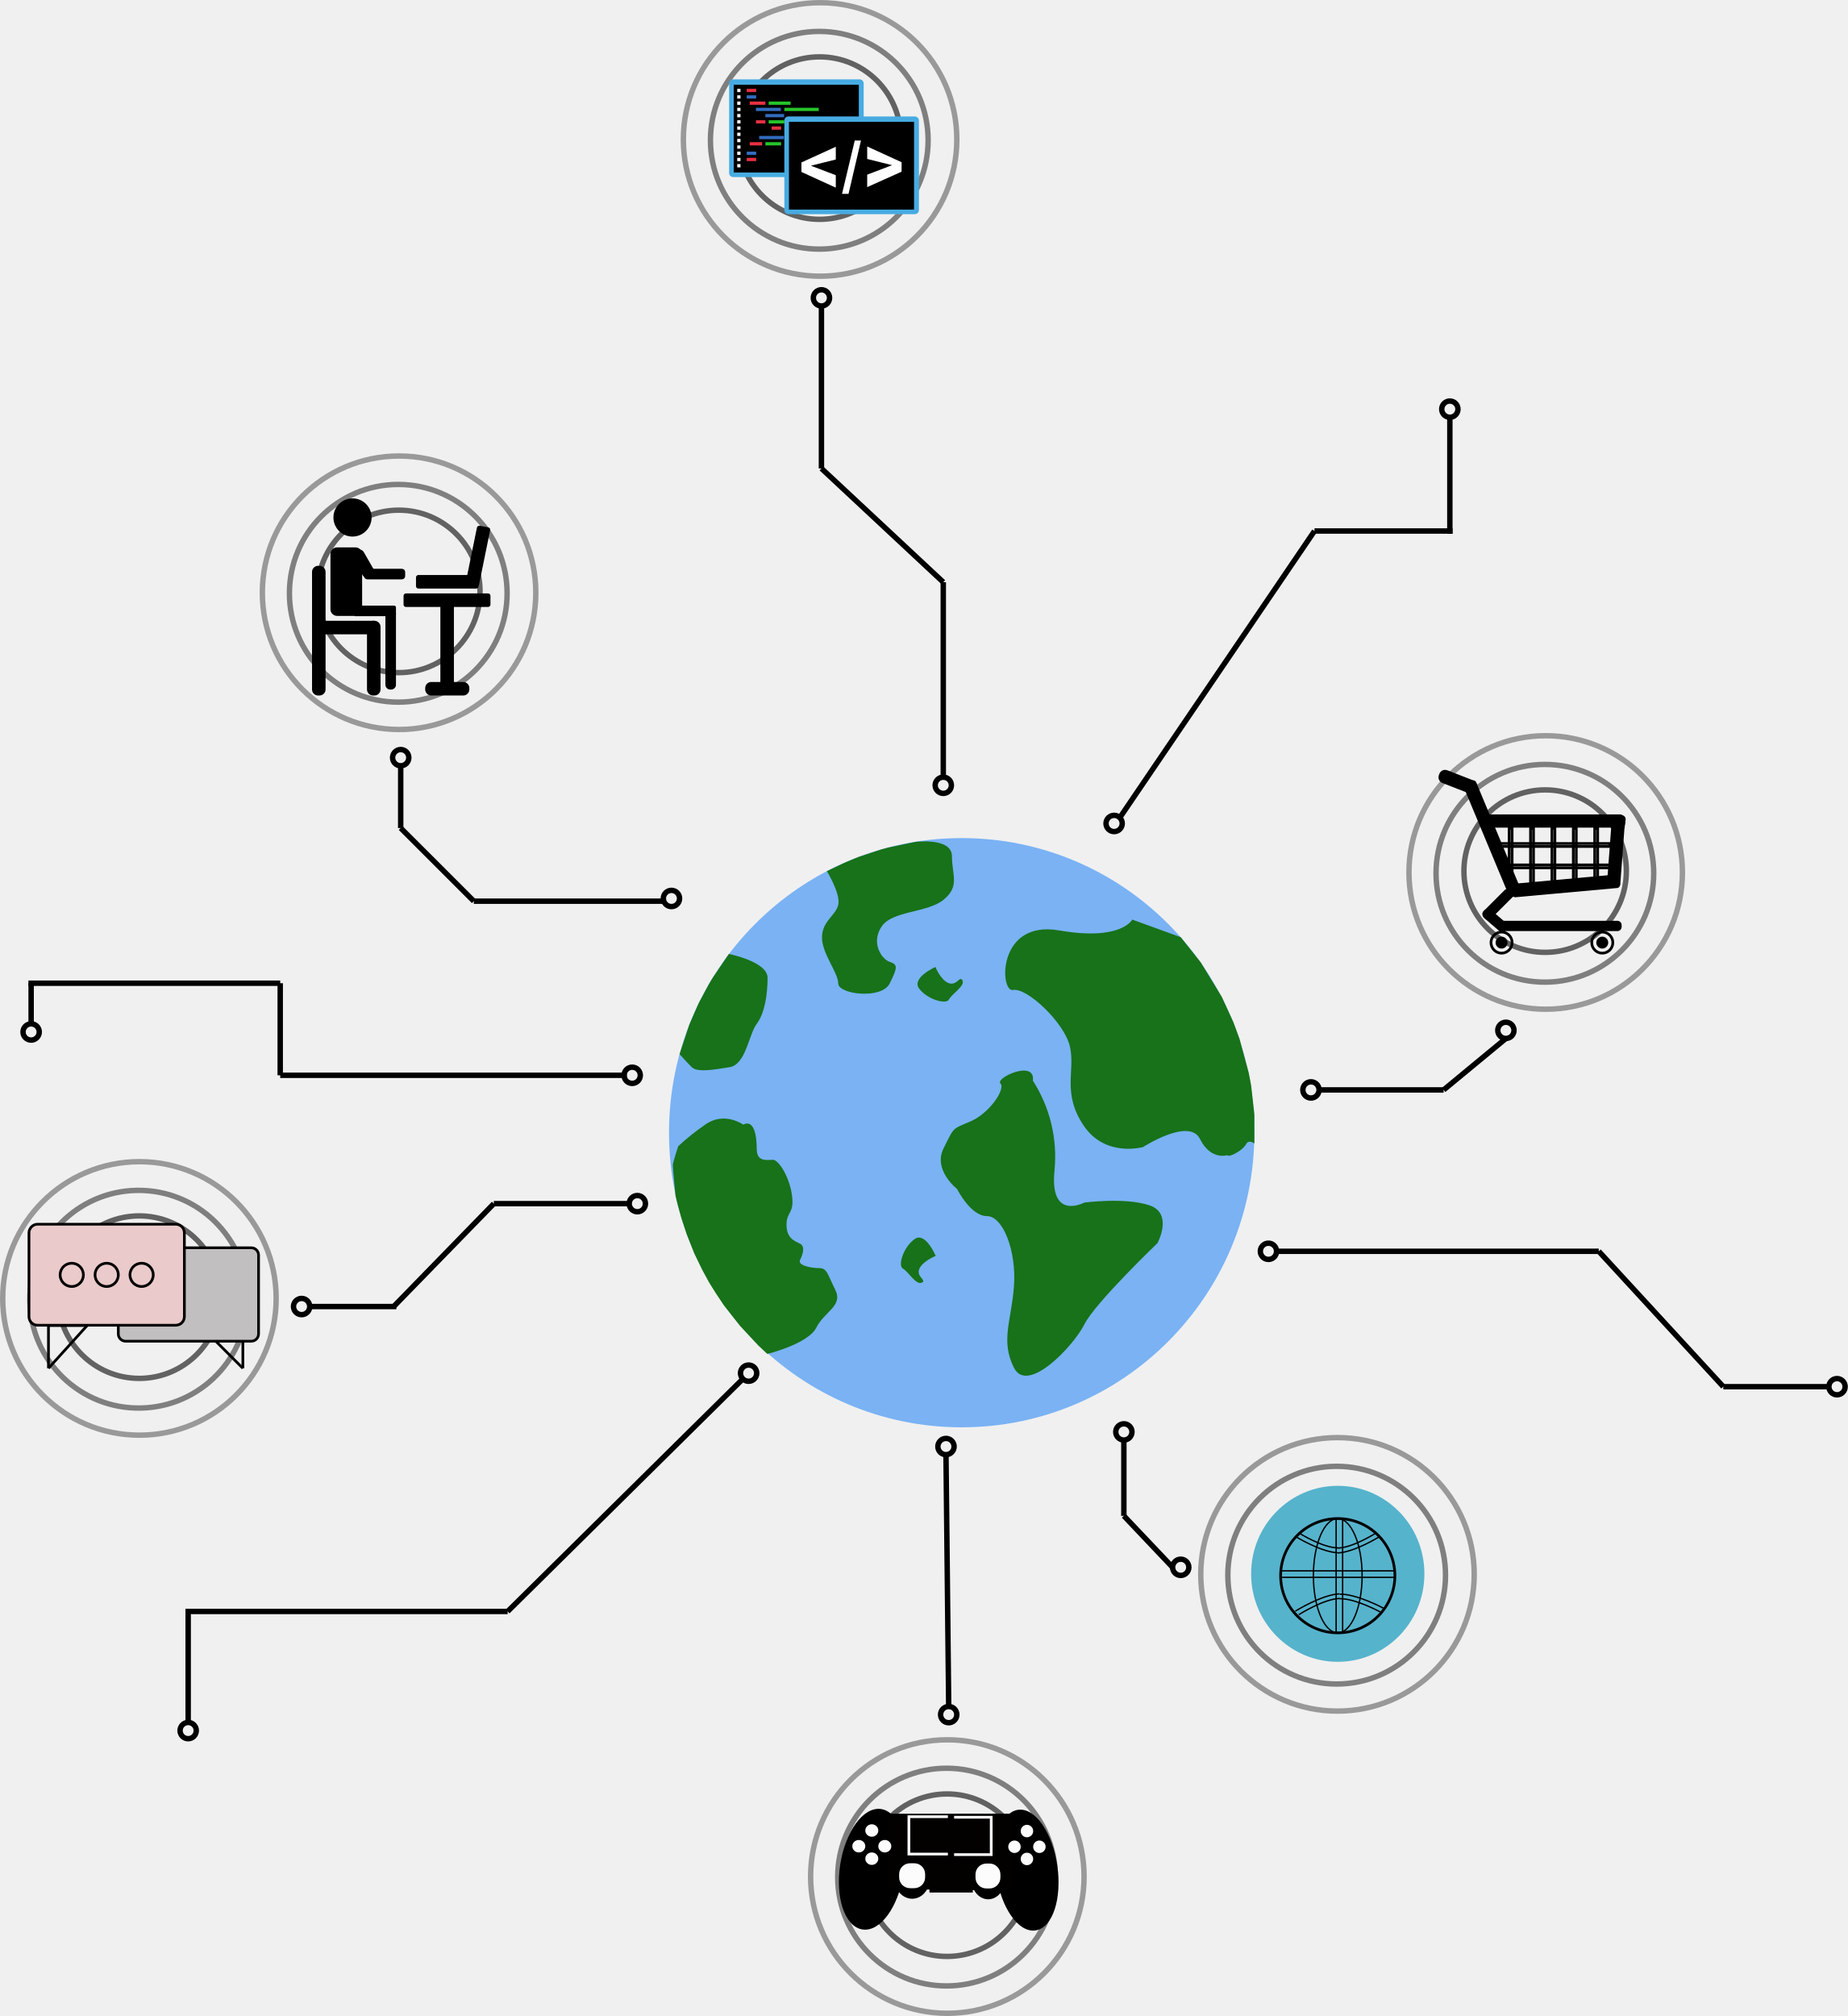
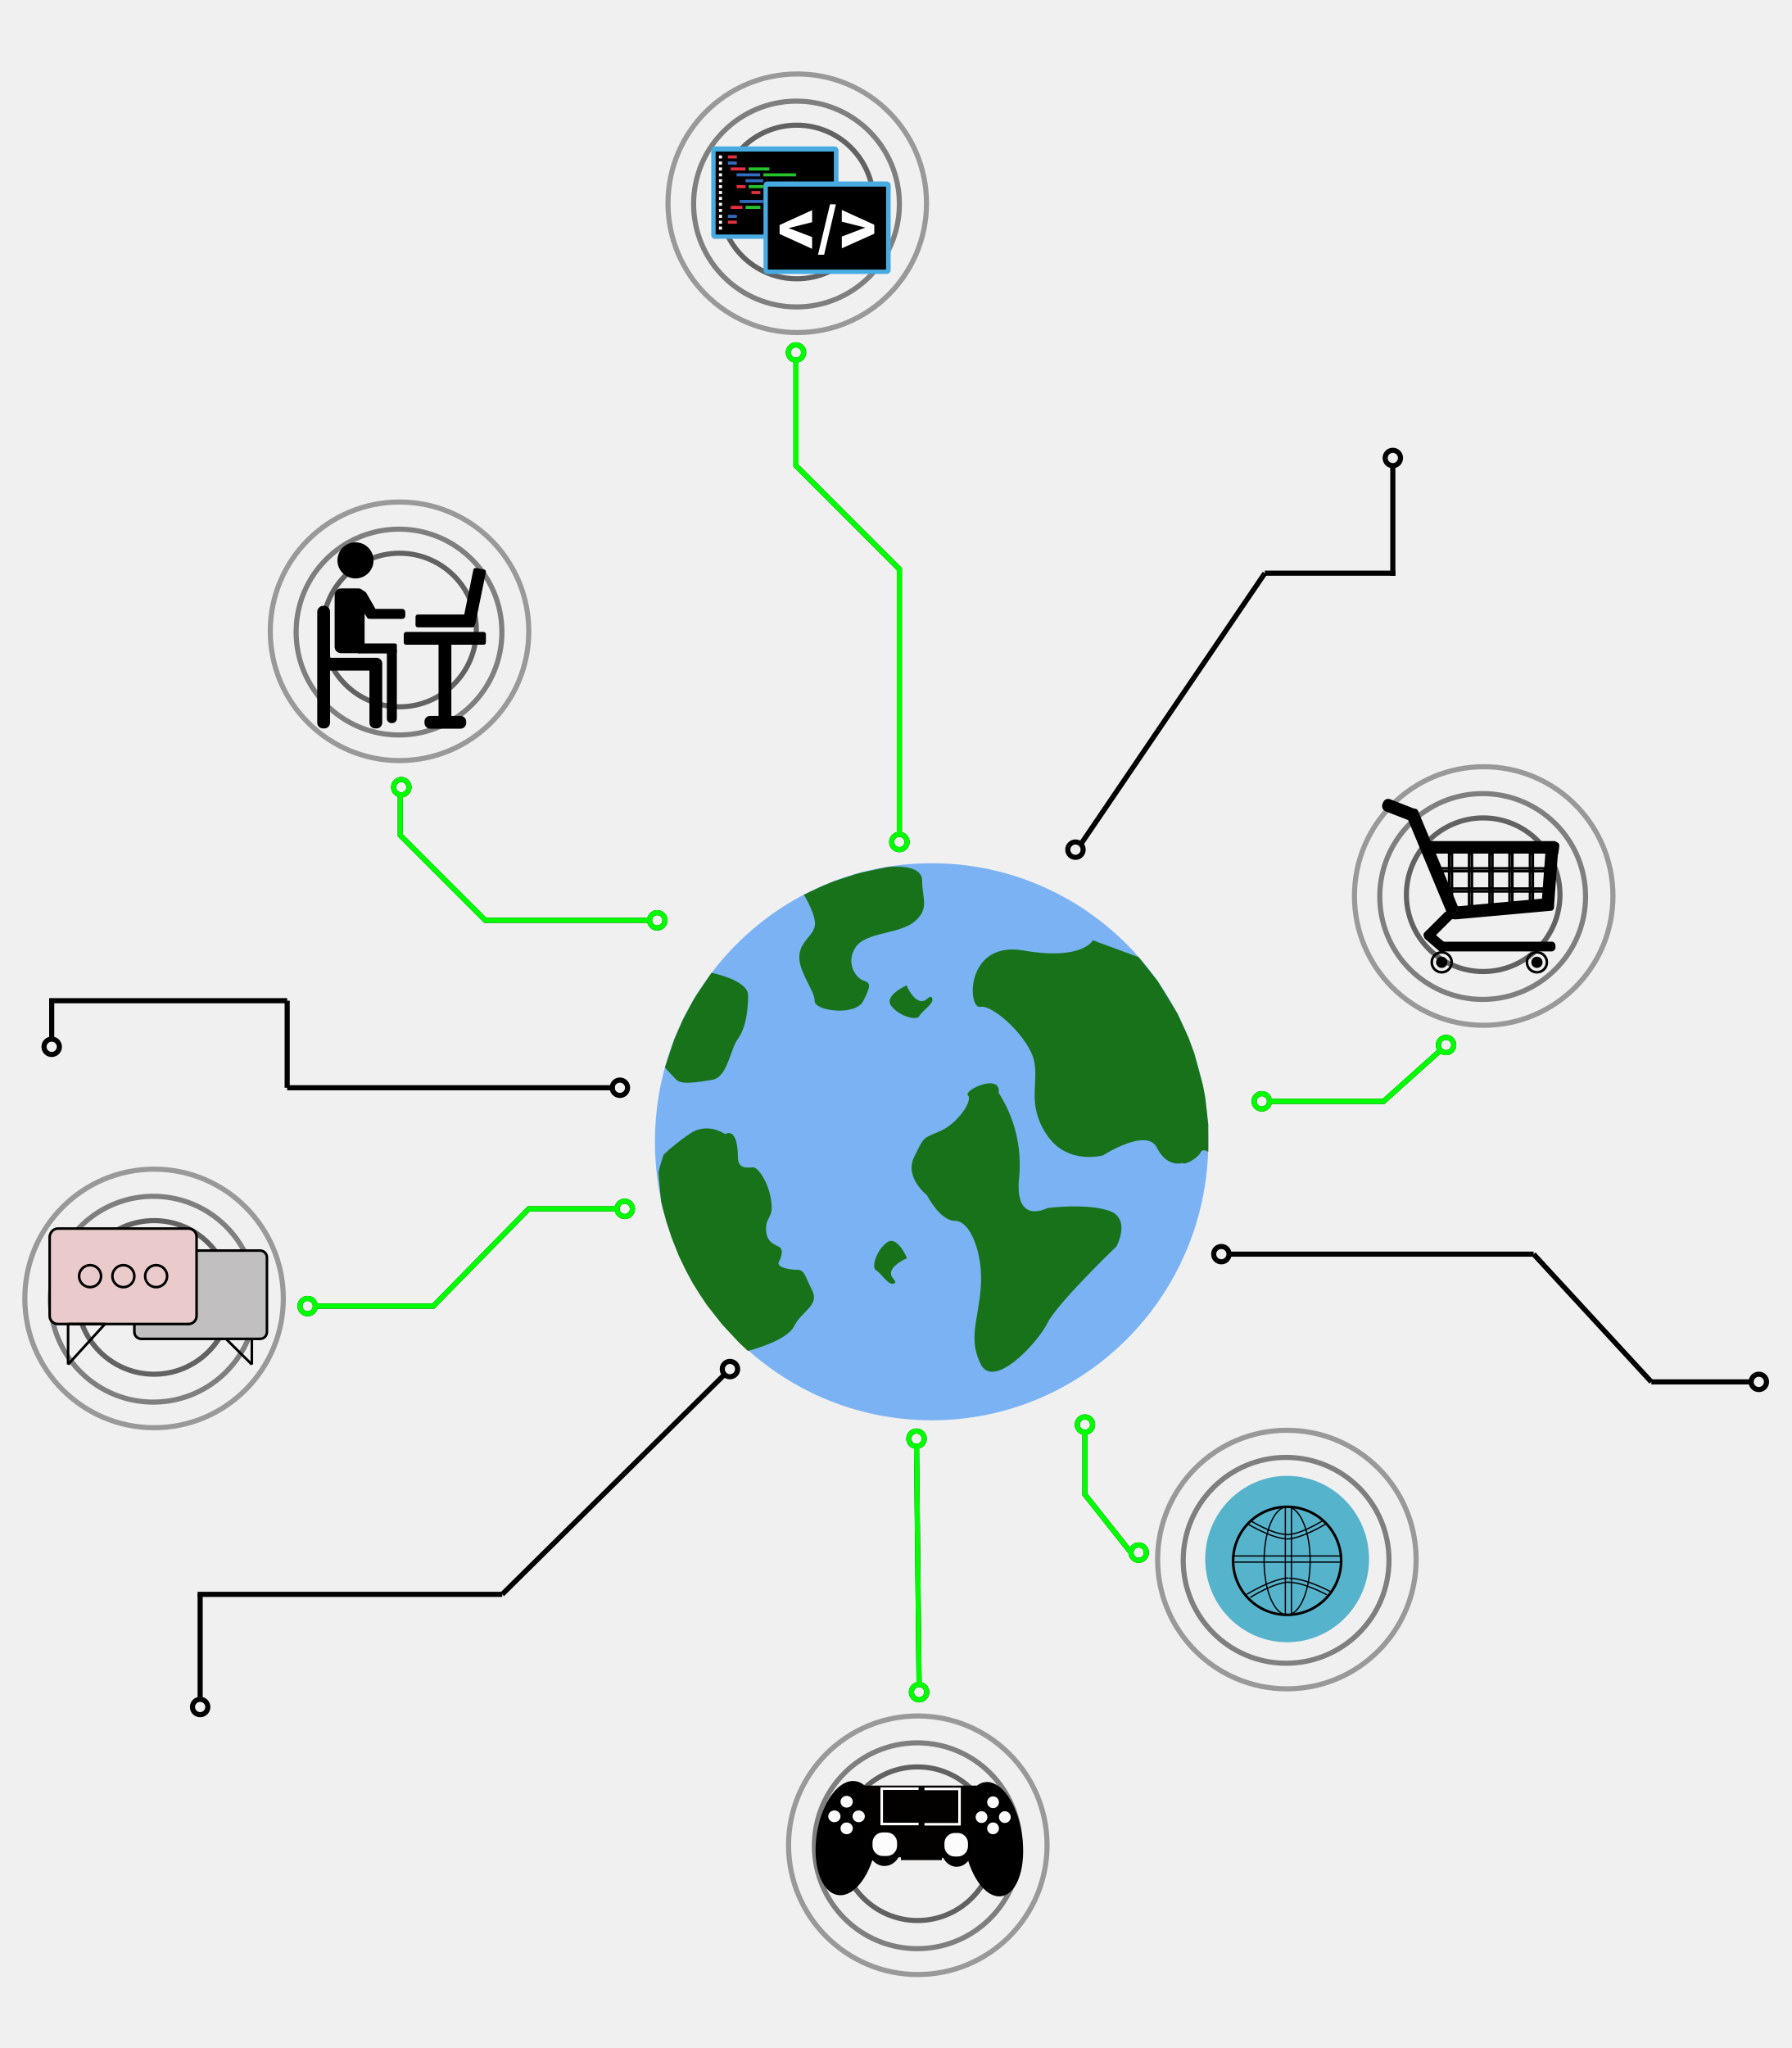
- <svg xmlns="http://www.w3.org/2000/svg" version="1.1" id="Layer_1" x="0px" y="0px" viewBox="0 0 682.5 744.5" style="enable-background:new 0 0 682.5 744.5;" xml:space="preserve">
+ <svg xmlns="http://www.w3.org/2000/svg" version="1.1" id="Layer_1" x="0px" y="0px" viewBox="0 0 700 800" style="enable-background:new 0 0 700 800;" xml:space="preserve">
  <style type="text/css">
	.st0{fill:#7AB2F4;}
	.st1{fill:none;stroke:#000000;stroke-width:2;stroke-miterlimit:10;}
	.st2{fill:#177219;}
- 	.st3{opacity:0.36;fill:none;stroke:#000000;stroke-width:2;stroke-miterlimit:10;enable-background:new    ;}
- 	.st4{opacity:0.47;fill:none;stroke:#000000;stroke-width:2;stroke-miterlimit:10;enable-background:new    ;}
- 	.st5{opacity:0.59;fill:none;stroke:#000000;stroke-width:2;stroke-miterlimit:10;enable-background:new    ;}
- 	.st6{stroke:#000000;stroke-width:0.5;stroke-miterlimit:10;}
- 	.st7{fill:#C1BFBF;stroke:#000000;stroke-miterlimit:10;}
- 	.st8{fill:none;stroke:#000000;stroke-miterlimit:10;}
- 	.st9{fill:#EACACA;stroke:#000000;stroke-miterlimit:10;}
- 	.st10{stroke:#000000;stroke-miterlimit:10;}
- 	.st11{fill:#020100;stroke:#020100;stroke-miterlimit:10;}
- 	.st12{stroke:#020100;stroke-miterlimit:10;}
- 	.st13{fill:none;stroke:#FFFFFF;stroke-miterlimit:10;}
- 	.st14{fill:#FCFCFC;}
- 	.st15{fill:#020100;}
- 	.st16{fill:#56B3CC;}
- 	.st17{fill:none;stroke:#000000;stroke-width:0.5;stroke-miterlimit:10;}
- 	.st18{fill:#47ABE2;}
- 	.st19{fill:#FFFFFF;}
- 	.st20{fill:#E53042;}
- 	.st21{fill:#326CBF;}
- 	.st22{fill:#26C42A;}
+ 	.st3{fill:none;stroke:#00FF00;stroke-width:2;stroke-miterlimit:10;}
+ 	.st4{opacity:0.36;fill:none;stroke:#000000;stroke-width:2;stroke-miterlimit:10;enable-background:new    ;}
+ 	.st5{opacity:0.47;fill:none;stroke:#000000;stroke-width:2;stroke-miterlimit:10;enable-background:new    ;}
+ 	.st6{opacity:0.59;fill:none;stroke:#000000;stroke-width:2;stroke-miterlimit:10;enable-background:new    ;}
+ 	.st7{stroke:#000000;stroke-width:0.5;stroke-miterlimit:10;}
+ 	.st8{opacity:0.47;fill:none;stroke:#000000;stroke-width:2;stroke-miterlimit:9.999;enable-background:new    ;}
+ 	.st9{opacity:0.59;fill:none;stroke:#000000;stroke-width:2;stroke-miterlimit:10;enable-background:new    ;}
+ 	.st10{fill:#C1BFBF;stroke:#000000;stroke-miterlimit:10;}
+ 	.st11{fill:none;stroke:#000000;stroke-miterlimit:10;}
+ 	.st12{fill:#EACACA;stroke:#000000;stroke-miterlimit:10;}
+ 	.st13{stroke:#000000;stroke-width:1;stroke-miterlimit:10;}
+ 	.st14{fill:#020100;stroke:#020100;stroke-miterlimit:10;}
+ 	.st15{stroke:#020100;stroke-miterlimit:10;}
+ 	.st16{fill:none;stroke:#FFFFFF;stroke-miterlimit:10;}
+ 	.st17{fill:#FCFCFC;}
+ 	.st18{stroke:#000000;stroke-width:1;stroke-miterlimit:10.001;}
+ 	.st19{fill:#020100;}
+ 	.st20{fill:#56B3CC;}
+ 	.st21{fill:none;stroke:#000000;stroke-width:0.5;stroke-miterlimit:10;}
+ 	.st22{fill:#47ABE2;}
+ 	.st23{fill:#FFFFFF;}
+ 	.st24{fill:#E53042;}
+ 	.st25{fill:#326CBF;}
+ 	.st26{fill:#26C42A;}
</style>
  <g id="jorden">
-     <ellipse class="st0" cx="355.2" cy="418.3" rx="108.1" ry="108.8" />
-     <path class="st1" d="M317,355.4" />
-     <path class="st2" d="M436.1,346.1l7.4,9.3l7.8,12.8l4.3,9.4l2.2,6l3.4,12.5l0.9,4.7l1.2,10.7v10.8c0,0-2.1-1.7-3.1,0.3s-6,5-7,4   c0,0-6,2-10-6s-21,3-21,3s-14,4-22-8s-3-20-5-29s-16-22-21-21s-6-26,17-22s27-4,27-4L436.1,346.1z" />
-     <path class="st2" d="M305.4,321.7l6.8-3.2l4.8-2l8.5-2.8l2.6-0.7l10-2.1c0,0,13.5-1.7,13.5,5.3s3,11-3,16s-19,4-23,10s0,12,3,13   s3,2,0,8s-19,4-19,0s-6-11-6-17s5-8,6-12S305.4,321.7,305.4,321.7z" />
-     <path class="st2" d="M345.5,357.1c0,0-9,4-6,8s10,6,11,4s6-5,5-7s-2,2-5,1S345.5,357.1,345.5,357.1z" />
-     <path class="st2" d="M254.6,378.4l3.4-7.8l3.8-7.1l1.3-2.2l6.1-9c0,0,14.3,2.8,14.3,8.8s-1,13-4,17s-4,15-10,16s-12,2-14,0   s-4.5-4.8-4.5-4.8L254.6,378.4z" />
-     <path class="st2" d="M353.5,439.1c0,0-9-7-5-15s3-7,10-10s13-12,11-14s13-9,12-1c6.3,9.8,9.1,21.4,8,33c-2,19,11,12,11,12   s15-2,24,1s3,14,3,14s-23,22-27,30s-21,26-26,16s-1-17,0-30s-4-26-10-26S353.5,439.1,353.5,439.1z" />
-     <path class="st2" d="M250.2,444.5l1.4,5.1l2,6.1l2.8,7.1l2.9,6l2.6,4.8l2.5,4l3,4.5l5.9,7.5l6.7,7.2l3.4,3.2c0,0,15.1-3.7,18.1-9.7   s10-8,7-14s-3-8-6-8s-8-1-7-3s2-5,0-6s-5-2-5-7s3-4,2-11s-5-13-7-13s-6,1-6-4s-1-11-5-9c0,0-7-5-14,0c-3.5,2.4-6.9,5.1-10,8   c0,0-2,6-2,7s1,11.3,1,11.3L250.2,444.5z" />
-     <path class="st2" d="M345.6,463.8c0,0-3.8-9.1-7.8-6.2c-4.1,2.9-6.3,9.8-4.3,10.9c2,1.1,4.8,6.1,6.9,5.2s-2-2.1-0.9-5   S345.6,463.8,345.6,463.8z" />
+     <ellipse class="st0" cx="364" cy="446" rx="108.1" ry="108.8" />
+     <path class="st1" d="M325.8,383.1" />
+     <path class="st2" d="M444.9,373.9l7.4,9.3l7.8,12.8l4.3,9.4l2.2,6l3.4,12.5l0.9,4.7l1.2,10.7V450c0,0-2.1-1.7-3.1,0.3s-6,5-7,4   c0,0-6,2-10-6s-21,3-21,3s-14,4-22-8s-3-20-5-29s-16-22-21-21s-6-26,17-22s27-4,27-4L444.9,373.9z" />
+     <path class="st2" d="M314.1,349.5l6.8-3.2l4.8-2l8.5-2.8l2.6-0.7l10-2.1c0,0,13.5-1.7,13.5,5.3s3,11-3,16s-19,4-23,10s0,12,3,13   s3,2,0,8s-19,4-19,0s-6-11-6-17s5-8,6-12S314.1,349.5,314.1,349.5z" />
+     <path class="st2" d="M354.2,384.9c0,0-9,4-6,8s10,6,11,4s6-5,5-7s-2,2-5,1S354.2,384.9,354.2,384.9z" />
+     <path class="st2" d="M263.4,406.1l3.4-7.8l3.8-7.1l1.3-2.2l6.1-9c0,0,14.3,2.8,14.3,8.8s-1,13-4,17s-4,15-10,16s-12,2-14,0   s-4.5-4.8-4.5-4.8L263.4,406.1z" />
+     <path class="st2" d="M362.2,466.9c0,0-9-7-5-15s3-7,10-10s13-12,11-14s13-9,12-1c6.3,9.8,9.1,21.4,8,33c-2,19,11,12,11,12   s15-2,24,1s3,14,3,14s-23,22-27,30c-4,8-21,26-26,16c-5-10-1-17,0-30c1-13-4-26-10-26S362.2,466.9,362.2,466.9z" />
+     <path class="st2" d="M259,472.2l1.4,5.1l2,6.1l2.8,7.1l2.9,6l2.6,4.8l2.5,4l3,4.5l5.9,7.5l6.7,7.2l3.4,3.2c0,0,15.1-3.7,18.1-9.7   s10-8,7-14s-3-8-6-8s-8-1-7-3s2-5,0-6s-5-2-5-7s3-4,2-11s-5-13-7-13s-6,1-6-4s-1-11-5-9c0,0-7-5-14,0c-3.5,2.4-6.9,5.1-10,8   c0,0-2,6-2,7s1,11.3,1,11.3L259,472.2z" />
+     <path class="st2" d="M354.4,491.5c0,0-3.8-9.1-7.8-6.2c-4.1,2.9-6.3,9.8-4.3,10.9s4.8,6.1,6.9,5.2s-2-2.1-0.9-5   S354.4,491.5,354.4,491.5z" />
  </g>
  <g id="arbejde">
    <g id="line_x5F_5">
-       <circle class="st1" cx="248" cy="331.8" r="3" />
-       <line class="st1" x1="246" y1="332.8" x2="175" y2="332.8" />
-       <line class="st1" x1="148" y1="305.8" x2="175" y2="332.8" />
-       <line class="st1" x1="148" y1="282.8" x2="148" y2="305.8" />
-       <circle class="st1" cx="148" cy="279.8" r="3" />
-     </g>
-     <g id="symbol_x5F_5" class="symbol" data-number="5">
-       <circle class="st3" cx="147.4" cy="218.9" r="50.5" />
-       <circle class="st4" cx="147.1" cy="219.1" r="40.2" />
-       <circle class="st5" cx="147.3" cy="218.4" r="30" />
-       <path class="st6" d="M159.3,252.1h11.8c1.1,0,2,0.9,2,2v0.5c0,1.1-0.9,2-2,2h-11.8c-1.1,0-2-0.9-2-2v-0.5    C157.3,253,158.2,252.1,159.3,252.1z" />
-       <rect x="162.9" y="223.9" class="st6" width="4.5" height="28.2" />
-       <path class="st6" d="M149.9,219.4h30.4c0.3,0,0.6,0.3,0.6,0.6v3.3c0,0.3-0.3,0.6-0.6,0.6h-30.4c-0.3,0-0.6-0.3-0.6-0.6v-3.3    C149.4,219.6,149.6,219.4,149.9,219.4z" />
-       <path class="st6" d="M177.1,194.4l3.2,0.6c0.3,0.1,0.6,0.4,0.5,0.7l-4.1,20.1c-0.1,0.3-0.4,0.6-0.7,0.5l-3.2-0.6    c-0.3-0.1-0.6-0.4-0.5-0.7l4.1-20.1C176.4,194.6,176.8,194.4,177.1,194.4z" />
-       <path class="st6" d="M176.5,213.2v3.3c0,0.3-0.3,0.6-0.6,0.6h-21.4c-0.3,0-0.6-0.3-0.6-0.6v-3.3c0-0.3,0.3-0.6,0.6-0.6h21.4    C176.2,212.6,176.5,212.9,176.5,213.2z" />
-       <circle class="st6" cx="130.2" cy="191.1" r="6.8" />
-       <path class="st6" d="M124.5,202.4h6.8c1.2,0,2.2,1,2.2,2.2V225c0,1.2-1,2.2-2.2,2.2h-6.8c-1.2,0-2.2-1-2.2-2.2v-20.4    C122.3,203.4,123.3,202.4,124.5,202.4z" />
-       <rect x="131.3" y="223.9" class="st6" width="11.3" height="3.4" />
-       <path class="st6" d="M143,223.9h2.6c0.2,0,0.4,0.2,0.4,0.4v2.6c0,0.2-0.2,0.4-0.4,0.4H143c-0.2,0-0.4-0.2-0.4-0.4v-2.6    C142.6,224,142.8,223.9,143,223.9z" />
-       <path class="st6" d="M144.1,225h0.4c0.8,0,1.5,0.7,1.5,1.5v26.4c0,0.8-0.7,1.5-1.5,1.5h-0.4c-0.8,0-1.5-0.7-1.5-1.5v-26.4    C142.6,225.7,143.3,225,144.1,225z" />
-       <path class="st6" d="M131.3,203.6l0.4-0.2c0.9-0.5,2-0.2,2.5,0.7l3.5,6.1c0.5,0.9,0.2,2-0.7,2.5l-0.4,0.2c-0.9,0.5-2,0.2-2.5-0.7    l-3.5-6.1C130.1,205.2,130.4,204.1,131.3,203.6z" />
-       <path class="st6" d="M135.7,210.3h12.7c0.6,0,1,0.4,1,1v1.4c0,0.6-0.4,1-1,1h-12.7c-0.6,0-1-0.4-1-1v-1.4    C134.7,210.8,135.1,210.3,135.7,210.3z" />
-       <path class="st6" d="M117.5,209.2h0.5c1.1,0,2,0.9,2,2v43.4c0,1.1-0.9,2-2,2h-0.5c-1.1,0-2-0.9-2-2v-43.4    C115.5,210.1,116.4,209.2,117.5,209.2z" />
-       <path class="st6" d="M137.8,229.5h0.5c1.1,0,2,0.9,2,2v23.1c0,1.1-0.9,2-2,2h-0.5c-1.1,0-2-0.9-2-2v-23.1    C135.8,230.4,136.7,229.5,137.8,229.5z" />
-       <rect x="120" y="229.5" class="st6" width="18.1" height="4.5" />
+       <circle class="st1" cx="256.8" cy="359.5" r="3" />
+       <circle class="st1" cx="156.8" cy="307.5" r="3" />
+       <polyline class="st1" points="253.8,359.5 189.6,359.5 156.4,326.3 156.4,310.5   " />
+     </g>
+     <g id="line_x5F_5_x5F_anim">
+       <circle id="circle_x5F_5_x5F_start" class="st3" cx="256.8" cy="359.5" r="3" />
+       <circle id="circle_x5F_5_x5F_end" class="st3" cx="156.8" cy="307.5" r="3" />
+       <polyline id="path_x5F_5" class="st3" points="253.8,359.5 189.6,359.5 156.4,326.3 156.4,310.5   " />
+     </g>
+     <g id="symbol_x5F_5">
+       <circle class="st4" cx="156.1" cy="246.6" r="50.5" />
+       <circle class="st5" cx="155.9" cy="246.9" r="40.2" />
+       <circle class="st6" cx="156.1" cy="246.1" r="30" />
+       <path class="st7" d="M168.1,279.9h11.8c1.1,0,2,0.9,2,2v0.5c0,1.1-0.9,2-2,2h-11.8c-1.1,0-2-0.9-2-2v-0.5    C166.1,280.8,166.9,279.9,168.1,279.9z" />
+       <rect x="171.6" y="251.6" class="st7" width="4.5" height="28.2" />
+       <path class="st7" d="M158.6,247.1H189c0.3,0,0.6,0.3,0.6,0.6v3.3c0,0.3-0.3,0.6-0.6,0.6h-30.4c-0.3,0-0.6-0.3-0.6-0.6v-3.3    C158.1,247.4,158.4,247.1,158.6,247.1z" />
+       <path class="st7" d="M185.9,222.1l3.2,0.6c0.3,0.1,0.6,0.4,0.5,0.7l-4.1,20.1c-0.1,0.3-0.4,0.6-0.7,0.5l-3.2-0.6    c-0.3-0.1-0.6-0.4-0.5-0.7l4.1-20.1C185.1,222.4,185.6,222.1,185.9,222.1z" />
+       <path class="st7" d="M185.2,240.9v3.3c0,0.3-0.3,0.6-0.6,0.6h-21.4c-0.3,0-0.6-0.3-0.6-0.6v-3.3c0-0.3,0.3-0.6,0.6-0.6h21.4    C184.9,240.4,185.2,240.6,185.2,240.9z" />
+       <circle class="st7" cx="138.9" cy="218.9" r="6.8" />
+       <path class="st7" d="M133.2,230.1h6.8c1.2,0,2.2,1,2.2,2.2v20.4c0,1.2-1,2.2-2.2,2.2h-6.8c-1.2,0-2.2-1-2.2-2.2v-20.4    C131.1,231.1,132.1,230.1,133.2,230.1z" />
+       <rect x="140.1" y="251.6" class="st7" width="11.3" height="3.4" />
+       <path class="st7" d="M151.8,251.6h2.6c0.2,0,0.4,0.2,0.4,0.4v2.6c0,0.2-0.2,0.4-0.4,0.4h-2.6c-0.2,0-0.4-0.2-0.4-0.4V252    C151.4,251.8,151.6,251.6,151.8,251.6z" />
+       <path class="st7" d="M152.9,252.8h0.4c0.8,0,1.5,0.7,1.5,1.5v26.4c0,0.8-0.7,1.5-1.5,1.5h-0.4c-0.8,0-1.5-0.7-1.5-1.5v-26.4    C151.4,253.4,152.1,252.8,152.9,252.8z" />
+       <path class="st7" d="M140.1,231.4l0.4-0.2c0.9-0.5,2-0.2,2.5,0.7l3.5,6.1c0.5,0.9,0.2,2-0.7,2.5l-0.4,0.2c-0.9,0.5-2,0.2-2.5-0.7    l-3.5-6.1C138.9,232.9,139.1,231.9,140.1,231.4z" />
+       <path class="st7" d="M144.4,238.1h12.7c0.6,0,1,0.4,1,1v1.4c0,0.6-0.4,1-1,1h-12.7c-0.6,0-1-0.4-1-1v-1.4    C143.4,238.6,143.9,238.1,144.4,238.1z" />
+       <path class="st7" d="M126.2,236.9h0.5c1.1,0,2,0.9,2,2v43.4c0,1.1-0.9,2-2,2h-0.5c-1.1,0-2-0.9-2-2V239    C124.2,237.9,125.2,236.9,126.2,236.9z" />
+       <path class="st7" d="M146.6,257.2h0.5c1.1,0,2,0.9,2,2v23.1c0,1.1-0.9,2-2,2h-0.5c-1.1,0-2-0.9-2-2v-23.1    C144.6,258.1,145.4,257.2,146.6,257.2z" />
+       <rect x="128.8" y="257.2" class="st7" width="18.1" height="4.5" />
    </g>
  </g>
  <g id="kommunikation">
    <g id="line_x5F_4">
-       <circle class="st1" cx="235.4" cy="444.5" r="3" />
-       <circle class="st1" cx="111.4" cy="482.5" r="3" />
-       <line class="st1" x1="182.4" y1="444.5" x2="232.4" y2="444.5" />
-       <line class="st1" x1="114.4" y1="482.5" x2="146.4" y2="482.5" />
-       <line class="st1" x1="182.4" y1="444.5" x2="145.4" y2="482.5" />
-     </g>
-     <g id="symbol_x5F_4" class="symbol" data-number="4">
-       <circle class="st3" cx="51.5" cy="479.5" r="50.5" />
-       <ellipse transform="matrix(3.327795e-02 -0.9994 0.9994 3.327795e-02 -430.0085 514.9955)" class="st4" cx="51.2" cy="479.8" rx="40.2" ry="40.2" />
-       <ellipse transform="matrix(4.531441e-02 -0.999 0.999 4.531441e-02 -429.5257 508.6689)" class="st5" cx="51.4" cy="479.1" rx="30" ry="30" />
-       <path class="st7" d="M46.4,460.8h46.4c1.5,0,2.7,1.2,2.7,2.7v29.1c0,1.5-1.2,2.7-2.7,2.7H46.4c-1.5,0-2.7-1.2-2.7-2.7v-29.1    C43.7,462,44.9,460.8,46.4,460.8z" />
-       <line class="st8" x1="79.6" y1="495.2" x2="89.7" y2="505.3" />
-       <line class="st8" x1="89.7" y1="495.2" x2="89.7" y2="505.3" />
-       <path class="st9" d="M13.9,452.1h51c1.8,0,3.2,1.4,3.2,3.2v30.9c0,1.8-1.4,3.2-3.2,3.2h-51c-1.8,0-3.2-1.4-3.2-3.2v-30.9    C10.7,453.6,12.1,452.1,13.9,452.1z" />
-       <circle class="st8" cx="26.5" cy="470.8" r="4.3" />
-       <circle class="st8" cx="39.4" cy="470.8" r="4.3" />
-       <circle class="st8" cx="52.3" cy="470.8" r="4.3" />
-       <line class="st8" x1="17.9" y1="505.3" x2="17.9" y2="489.5" />
-       <line class="st8" x1="32.2" y1="489.5" x2="17.9" y2="505.3" />
-       <line class="st8" x1="17.9" y1="489.5" x2="32.2" y2="489.5" />
+       <circle class="st1" cx="244.1" cy="472.2" r="3" />
+       <circle class="st1" cx="120.2" cy="510.2" r="3" />
+       <polyline class="st1" points="241.1,472.2 206.6,472.2 169.3,510.2 123.2,510.2   " />
+     </g>
+     <g id="line_x5F_4_x5F_anim">
+       <circle id="circle_x5F_4_x5F_start" class="st3" cx="244.1" cy="472.2" r="3" />
+       <circle id="circle_x5F_4_x5F_end" class="st3" cx="120.2" cy="510.2" r="3" />
+       <polyline id="path_x5F_4" class="st3" points="241.1,472.2 206.6,472.2 169.3,510.2 123.2,510.2   " />
+     </g>
+     <g id="symbol_x5F_4">
+       <circle class="st4" cx="60.2" cy="507.2" r="50.5" />
+       <ellipse transform="matrix(3.327949e-02 -0.9994 0.9994 3.327949e-02 -449.2997 550.5764)" class="st8" cx="60" cy="507.5" rx="40.2" ry="40.2" />
+       <ellipse class="st9" cx="60.2" cy="506.8" rx="30" ry="30" />
+       <path class="st10" d="M55.2,488.5h46.4c1.5,0,2.7,1.2,2.7,2.7v29.1c0,1.5-1.2,2.7-2.7,2.7H55.2c-1.5,0-2.7-1.2-2.7-2.7v-29.1    C52.5,489.8,53.7,488.5,55.2,488.5z" />
+       <line class="st11" x1="88.3" y1="523" x2="98.4" y2="533" />
+       <line class="st11" x1="98.4" y1="523" x2="98.4" y2="533" />
+       <path class="st12" d="M22.6,479.9h51c1.8,0,3.2,1.4,3.2,3.2V514c0,1.8-1.4,3.2-3.2,3.2h-51c-1.8,0-3.2-1.4-3.2-3.2v-30.9    C19.5,481.4,20.9,479.9,22.6,479.9z" />
+       <circle class="st11" cx="35.2" cy="498.5" r="4.3" />
+       <circle class="st11" cx="48.2" cy="498.5" r="4.3" />
+       <circle class="st11" cx="61" cy="498.5" r="4.3" />
+       <line class="st11" x1="26.6" y1="533" x2="26.6" y2="517.2" />
+       <line class="st11" x1="41" y1="517.2" x2="26.6" y2="533" />
+       <line class="st11" x1="26.6" y1="517.2" x2="41" y2="517.2" />
    </g>
  </g>
  <g id="esport">
    <g id="line_x5F_3">
-       <line class="st1" x1="349.4" y1="537.2" x2="350.4" y2="630.2" />
-       <circle class="st1" cx="349.4" cy="534.2" r="3" />
-       <circle class="st1" cx="350.4" cy="633.2" r="3" />
-     </g>
-     <g id="symbol_x5F_3" class="symbol" data-number="3">
-       <circle class="st3" cx="349.9" cy="693" r="50.5" />
-       <circle class="st4" cx="349.6" cy="693.2" r="40.2" />
-       <circle class="st5" cx="349.8" cy="692.5" r="30" />
-       <ellipse transform="matrix(0.154 -0.9881 0.9881 0.154 -409.6674 902.1696)" class="st10" cx="322" cy="690.3" rx="22" ry="11.3" />
-       <rect x="328.5" y="670.3" class="st11" width="44" height="27" />
-       <ellipse class="st12" cx="336.9" cy="693.8" rx="6" ry="6.9" />
-       <rect x="335.7" y="670.9" class="st13" width="15.6" height="13.8" />
-       <path class="st14" d="M336.1,688.1h1.6c2.2,0,4,1.8,4,4v1.2c0,2.2-1.8,4-4,4h-1.6c-2.2,0-4-1.8-4-4v-1.2    C332.1,689.9,333.9,688.1,336.1,688.1z" />
-       <ellipse class="st14" cx="322" cy="676" rx="2.4" ry="2.3" />
-       <ellipse class="st14" cx="317.2" cy="681.8" rx="2.4" ry="2.3" />
-       <ellipse class="st14" cx="322" cy="686.4" rx="2.4" ry="2.3" />
-       <ellipse class="st14" cx="326.8" cy="681.8" rx="2.4" ry="2.3" />
-       <ellipse transform="matrix(0.9897 -0.1435 0.1435 0.9897 -95.1724 61.5566)" class="st10" cx="379.2" cy="690.6" rx="10.9" ry="22" />
-       <rect x="351.8" y="670.5" class="st11" width="21.2" height="27" />
-       <ellipse class="st12" cx="365" cy="694" rx="5.7" ry="6.9" />
-       <rect x="351.2" y="671.1" class="st13" width="14.9" height="13.8" />
-       <path class="st14" d="M365.5,697.4h-1.2c-2.2,0-4-1.8-4-4v-1.2c0-2.2,1.8-4,4-4h1.2c2.2,0,4,1.8,4,4v1.2    C369.5,695.6,367.7,697.4,365.5,697.4z" />
-       <circle class="st14" cx="379.3" cy="676.2" r="2.3" />
-       <circle class="st14" cx="383.9" cy="682" r="2.3" />
-       <circle class="st14" cx="379.3" cy="686.5" r="2.3" />
-       <circle class="st14" cx="374.7" cy="682" r="2.3" />
-       <rect x="343.3" y="695.5" class="st15" width="16" height="3.4" />
-       <rect x="350.1" y="670.3" class="st15" width="2.3" height="16" />
+       <line class="st1" x1="358.1" y1="565" x2="359.1" y2="658" />
+       <circle class="st1" cx="358.1" cy="562" r="3" />
+       <circle class="st1" cx="359.1" cy="661" r="3" />
+     </g>
+     <g id="line_x5F_3_x5F_anim">
+       <line id="path_x5F_3" class="st3" x1="358.1" y1="565" x2="359.1" y2="658" />
+       <circle id="circle_x5F_3_x5F_start" class="st3" cx="358.1" cy="562" r="3" />
+       <circle id="circle_x5F_3_x5F_end" class="st3" cx="359.1" cy="661" r="3" />
+     </g>
+     <g id="symbol_x5F_3">
+       <circle class="st4" cx="358.6" cy="720.8" r="50.5" />
+       <circle class="st5" cx="358.4" cy="721" r="40.2" />
+       <circle class="st6" cx="358.5" cy="720.2" r="30" />
+       <ellipse transform="matrix(0.154 -0.9881 0.9881 0.154 -429.6712 934.2905)" class="st13" cx="330.8" cy="718.1" rx="22" ry="11.3" />
+       <rect x="337.2" y="698" class="st14" width="44" height="27" />
+       <ellipse class="st15" cx="345.6" cy="721.5" rx="6" ry="6.9" />
+       <rect x="344.5" y="698.7" class="st16" width="15.6" height="13.8" />
+       <path class="st17" d="M344.9,715.8h1.6c2.2,0,4,1.8,4,4v1.2c0,2.2-1.8,4-4,4h-1.6c-2.2,0-4-1.8-4-4v-1.2    C340.9,717.7,342.6,715.8,344.9,715.8z" />
+       <ellipse class="st17" cx="330.8" cy="703.8" rx="2.4" ry="2.3" />
+       <ellipse class="st17" cx="326" cy="709.5" rx="2.4" ry="2.3" />
+       <ellipse class="st17" cx="330.8" cy="714.2" rx="2.4" ry="2.3" />
+       <ellipse class="st17" cx="335.5" cy="709.5" rx="2.4" ry="2.3" />
+       <ellipse transform="matrix(0.9897 -0.1435 0.1435 0.9897 -99.0672 63.1056)" class="st18" cx="388" cy="718.4" rx="10.9" ry="22" />
+       <rect x="360.5" y="698.2" class="st14" width="21.2" height="27" />
+       <ellipse class="st15" cx="373.8" cy="721.8" rx="5.7" ry="6.9" />
+       <rect x="360" y="698.8" class="st16" width="14.9" height="13.8" />
+       <path class="st17" d="M374.2,725.2H373c-2.2,0-4-1.8-4-4V720c0-2.2,1.8-4,4-4h1.2c2.2,0,4,1.8,4,4v1.2    C378.2,723.3,376.5,725.2,374.2,725.2z" />
+       <circle class="st17" cx="388" cy="704" r="2.3" />
+       <circle class="st17" cx="392.6" cy="709.8" r="2.3" />
+       <circle class="st17" cx="388" cy="714.2" r="2.3" />
+       <circle class="st17" cx="383.5" cy="709.8" r="2.3" />
+       <rect x="352" y="723.2" class="st19" width="16" height="3.4" />
+       <rect x="358.9" y="698" class="st19" width="2.3" height="16" />
    </g>
  </g>
  <g id="internet">
    <g id="line_x5F_2">
-       <circle class="st1" cx="415.1" cy="528.8" r="3" />
-       <circle class="st1" cx="436.1" cy="578.8" r="3" />
-       <line class="st1" x1="415.1" y1="559.8" x2="415.1" y2="531.8" />
-       <line class="st1" x1="433.1" y1="578.8" x2="415.1" y2="559.8" />
-     </g>
-     <g id="symbol_x5F_2" class="symbol" data-number="2">
-       <circle class="st3" cx="494" cy="581.4" r="50.5" />
-       <circle class="st4" cx="493.7" cy="581.7" r="40.2" />
-       <ellipse transform="matrix(0.9239 -0.3827 0.3827 0.9239 -184.7385 233.2165)" class="st5" cx="493.9" cy="581" rx="30" ry="30" />
-       <ellipse class="st16" cx="494.1" cy="581.2" rx="32" ry="32.5" />
-       <circle class="st8" cx="494.1" cy="581.9" r="21.1" />
-       <rect x="473" y="580.1" class="st17" width="42.2" height="2.4" />
-       <rect x="493.5" y="560.8" class="st17" width="2.4" height="42.2" />
-       <path class="st17" d="M479.9,566.2c0,0,8.6,5.4,14.2,5.4" />
-       <path class="st17" d="M478.8,567.6c0,0,9.2,5.6,15.2,5.8" />
-       <path class="st17" d="M508.1,566.2c0,0-8.6,5.5-14.2,5.5" />
-       <path class="st17" d="M509.3,567.6c0,0-9.2,5.7-15.3,5.9" />
-       <ellipse class="st17" cx="494.1" cy="581.9" rx="9" ry="21.1" />
-       <path class="st17" d="M509.8,595.3c0,0-9.3-5.1-15.1-4.9" />
-       <path class="st17" d="M511,593.9c0,0-9.9-5.3-16.2-5.2" />
-       <path class="st17" d="M479.7,596.3c0,0,9.1-5.8,15.1-6" />
-       <path class="st17" d="M478.4,595c0,0,9.8-6.1,16.3-6.4" />
+       <circle class="st1" cx="423.9" cy="556.5" r="3" />
+       <circle class="st1" cx="444.9" cy="606.5" r="3" />
+       <polyline class="st1" points="423.9,559.5 423.9,583.8 441.9,606.5   " />
+     </g>
+     <g id="line_x5F_2_x5F_anim">
+       <circle id="circle_x5F_2_x5F_start" class="st3" cx="423.9" cy="556.5" r="3" />
+       <circle id="circle_x5F_2_x5F_end" class="st3" cx="444.9" cy="606.5" r="3" />
+       <polyline id="path_x5F_2" class="st3" points="423.9,559.5 423.9,583.8 441.9,606.5   " />
+     </g>
+     <g id="symbol_x5F_2">
+       <circle class="st4" cx="502.8" cy="609.2" r="50.5" />
+       <circle class="st5" cx="502.5" cy="609.5" r="40.2" />
+       <ellipse transform="matrix(0.9732 -0.2298 0.2298 0.9732 -126.4156 131.78)" class="st9" cx="502.7" cy="608.7" rx="30" ry="30" />
+       <ellipse class="st20" cx="502.9" cy="609" rx="32" ry="32.5" />
+       <circle class="st11" cx="502.9" cy="609.7" r="21.1" />
+       <rect x="481.8" y="607.8" class="st21" width="42.2" height="2.4" />
+       <rect x="502.2" y="588.5" class="st21" width="2.4" height="42.2" />
+       <path class="st21" d="M488.6,594c0,0,8.6,5.4,14.2,5.4" />
+       <path class="st21" d="M487.5,595.3c0,0,9.2,5.6,15.2,5.8" />
+       <path class="st21" d="M516.8,594c0,0-8.6,5.5-14.2,5.5" />
+       <path class="st21" d="M518,595.3c0,0-9.2,5.7-15.3,5.9" />
+       <ellipse class="st21" cx="502.9" cy="609.7" rx="9" ry="21.1" />
+       <path class="st21" d="M518.5,623c0,0-9.3-5.1-15.1-4.9" />
+       <path class="st21" d="M519.8,621.7c0,0-9.9-5.3-16.2-5.2" />
+       <path class="st21" d="M488.5,624c0,0,9.1-5.8,15.1-6" />
+       <path class="st21" d="M487.1,622.8c0,0,9.8-6.1,16.3-6.4" />
    </g>
  </g>
  <g id="ehandel">
    <g id="line_x5F_1">
-       <circle class="st1" cx="484.2" cy="402.5" r="3" />
-       <circle class="st1" cx="556.2" cy="380.5" r="3" />
-       <line class="st1" x1="533.2" y1="402.5" x2="487.2" y2="402.5" />
-       <line class="st1" x1="556.2" y1="383.5" x2="533.2" y2="402.5" />
-     </g>
-     <g id="symbol_x5F_1" class="symbol" data-number="1">
-       <circle class="st3" cx="570.9" cy="322.2" r="50.5" />
-       <circle class="st4" cx="570.6" cy="322.5" r="40.2" />
-       <circle class="st5" cx="570.7" cy="321.7" r="30" />
-       <path class="st6" d="M596.6,302.5l2.3,0.2c0.6,0,1,0.5,1,1.1l-1.7,22.7c0,0.6-0.5,1-1.1,1l-2.3-0.2c-0.6,0-1-0.5-1-1.1l1.7-22.7    C595.6,302.9,596,302.5,596.6,302.5z" />
-       <path class="st6" d="M559.4,326.6l37.5-3.4c0.5,0,1,0.3,1,0.9l0.2,2.6c0,0.5-0.3,1-0.9,1l-37.5,3.4c-0.5,0-1-0.3-1-0.9l-0.2-2.6    C558.5,327.1,558.9,326.7,559.4,326.6z" />
-       <path class="st6" d="M550.5,301h47.7c0.5,0,0.9,0.4,0.9,0.9v2.6c0,0.5-0.4,0.9-0.9,0.9h-47.7c-0.5,0-0.9-0.4-0.9-0.9V302    C549.5,301.4,549.9,301,550.5,301z" />
-       <path class="st6" d="M598.4,301c0,0,1.8,0.3,1.8,1.5c-0.1,1-0.2,2-0.4,3l-3.7-3L598.4,301z" />
-       <path class="st6" d="M545,289l16.6,39.8c0.2,0.5,0,1-0.5,1.2l-2.4,1c-0.5,0.2-1,0-1.2-0.5l-16.6-39.8c-0.2-0.5,0-1,0.5-1.2l2.4-1    C544.3,288.3,544.8,288.5,545,289z" />
-       <path class="st6" d="M534.5,284.7l9.5,3.7c1,0.4,1.5,1.5,1.1,2.6l-0.2,0.5c-0.4,1-1.5,1.5-2.6,1.1l-9.5-3.7    c-1-0.4-1.5-1.5-1.1-2.6l0.2-0.5C532.3,284.8,533.4,284.3,534.5,284.7z" />
-       <path class="st6" d="M557.3,328.9l1,1c0.4,0.4,0.4,1,0,1.4l-7.8,7.8c-0.4,0.4-1,0.4-1.4,0l-1-1c-0.4-0.4-0.4-1,0-1.4l7.8-7.8    C556.2,328.5,556.9,328.5,557.3,328.9z" />
-       <path class="st6" d="M598.7,341.6v0.7c0,0.7-0.6,1.3-1.3,1.3h-42c-0.7,0-1.3-0.6-1.3-1.3v-0.7c0-0.7,0.6-1.3,1.3-1.3h42    C598.1,340.3,598.7,340.9,598.7,341.6z" />
-       <path class="st6" d="M548.1,336.7l0.3-0.3c0.5-0.6,1.5-0.7,2.1-0.2l5.6,4.8c0.6,0.5,0.7,1.5,0.2,2.1l-0.3,0.3    c-0.5,0.6-1.5,0.7-2.1,0.2l-5.6-4.8C547.7,338.2,547.6,337.3,548.1,336.7z" />
-       <circle class="st8" cx="554.6" cy="348.1" r="3.9" />
-       <circle cx="554.6" cy="348.1" r="2.2" />
-       <circle class="st8" cx="591.8" cy="348.1" r="3.9" />
-       <circle cx="591.8" cy="348.1" r="2.2" />
-       <rect x="565.3" y="305.9" class="st8" width="1.1" height="20.3" />
-       <rect x="573.2" y="305.9" class="st8" width="1.1" height="20.3" />
-       <rect x="581.1" y="305.9" class="st8" width="1.1" height="20.3" />
-       <rect x="589" y="305.9" class="st8" width="1.1" height="20.3" />
-       <rect x="557.4" y="305.9" class="st8" width="1.1" height="16.9" />
-       <rect x="554" y="311.5" class="st8" width="40.6" height="1.1" />
-       <rect x="556.3" y="319.4" class="st8" width="38.3" height="1.1" />
+       <circle class="st1" cx="493" cy="430.2" r="3" />
+       <circle class="st1" cx="565" cy="408.2" r="3" />
+       <polyline class="st1" points="496,430.2 540.6,430.2 562.8,410.3   " />
+     </g>
+     <g id="line_x5F_1_x5F_anim">
+       <circle id="circle_x5F_1_x5F_start" class="st3" cx="493" cy="430.2" r="3" />
+       <circle id="circle_x5F_1_x5F_end" class="st3" cx="565" cy="408.2" r="3" />
+       <polyline id="path_x5F_1" class="st3" points="496,430.2 540.6,430.2 562.8,410.3   " />
+     </g>
+     <g id="symbol_x5F_1">
+       <circle class="st4" cx="579.7" cy="350" r="50.5" />
+       <circle class="st5" cx="579.3" cy="350.2" r="40.2" />
+       <circle class="st6" cx="579.5" cy="349.5" r="30" />
+       <path class="st7" d="M605.3,330.2l2.3,0.2c0.6,0,1,0.5,1,1.1l-1.7,22.7c0,0.6-0.5,1-1.1,1l-2.3-0.2c-0.6,0-1-0.5-1-1.1l1.7-22.7    C604.3,330.6,604.8,330.2,605.3,330.2z" />
+       <path class="st7" d="M568.2,354.4l37.5-3.4c0.5,0,1,0.3,1,0.9l0.2,2.6c0,0.5-0.3,1-0.9,1l-37.5,3.4c-0.5,0-1-0.3-1-0.9l-0.2-2.6    C567.2,354.9,567.7,354.5,568.2,354.4z" />
+       <path class="st7" d="M559.2,328.8H607c0.5,0,0.9,0.4,0.9,0.9v2.6c0,0.5-0.4,0.9-0.9,0.9h-47.7c-0.5,0-0.9-0.4-0.9-0.9v-2.5    C558.2,329.1,558.7,328.8,559.2,328.8z" />
+       <path class="st7" d="M607.2,328.8c0,0,1.8,0.3,1.8,1.5c-0.1,1-0.2,2-0.4,3l-3.7-3L607.2,328.8z" />
+       <path class="st7" d="M553.8,316.8l16.6,39.8c0.2,0.5,0,1-0.5,1.2l-2.4,1c-0.5,0.2-1,0-1.2-0.5l-16.6-39.8c-0.2-0.5,0-1,0.5-1.2    l2.4-1C553,316,553.5,316.2,553.8,316.8z" />
+       <path class="st7" d="M543.2,312.5l9.5,3.7c1,0.4,1.5,1.5,1.1,2.6l-0.2,0.5c-0.4,1-1.5,1.5-2.6,1.1l-9.5-3.7    c-1-0.4-1.5-1.5-1.1-2.6l0.2-0.5C541,312.5,542.2,312,543.2,312.5z" />
+       <path class="st7" d="M566,356.6l1,1c0.4,0.4,0.4,1,0,1.4l-7.8,7.8c-0.4,0.4-1,0.4-1.4,0l-1-1c-0.4-0.4-0.4-1,0-1.4l7.8-7.8    C565,356.2,565.7,356.2,566,356.6z" />
+       <path class="st7" d="M607.5,369.4v0.7c0,0.7-0.6,1.3-1.3,1.3h-42c-0.7,0-1.3-0.6-1.3-1.3v-0.7c0-0.7,0.6-1.3,1.3-1.3h42    C606.8,368,607.5,368.6,607.5,369.4z" />
+       <path class="st7" d="M556.8,364.5l0.3-0.3c0.5-0.6,1.5-0.7,2.1-0.2l5.6,4.8c0.6,0.5,0.7,1.5,0.2,2.1l-0.3,0.3    c-0.5,0.6-1.5,0.7-2.1,0.2l-5.6-4.8C556.5,366,556.3,365,556.8,364.5z" />
+       <circle class="st11" cx="563.3" cy="375.9" r="3.9" />
+       <circle cx="563.3" cy="375.9" r="2.2" />
+       <circle class="st11" cx="600.5" cy="375.9" r="3.9" />
+       <circle cx="600.5" cy="375.9" r="2.2" />
+       <rect x="574" y="333.6" class="st11" width="1.1" height="20.3" />
+       <rect x="582" y="333.6" class="st11" width="1.1" height="20.3" />
+       <rect x="589.8" y="333.6" class="st11" width="1.1" height="20.3" />
+       <rect x="597.8" y="333.6" class="st11" width="1.1" height="20.3" />
+       <rect x="566.2" y="333.6" class="st11" width="1.1" height="16.9" />
+       <rect x="562.8" y="339.2" class="st11" width="40.6" height="1.1" />
+       <rect x="565" y="347.1" class="st11" width="38.3" height="1.1" />
    </g>
  </g>
  <g id="programmering">
+     <g id="symbol_x5F_0">
+       <circle class="st4" cx="311.5" cy="79.4" r="50.5" />
+       <circle class="st5" cx="311.2" cy="79.7" r="40.2" />
+       <circle class="st6" cx="311.3" cy="78.9" r="30" />
+       <path class="st22" d="M279.4,57.2h46.7c0.8,0,1.5,0.7,1.5,1.5v33.1c0,0.8-0.7,1.5-1.5,1.5h-46.7c-0.8,0-1.5-0.7-1.5-1.5V58.7    C277.8,57.9,278.5,57.2,279.4,57.2z" />
+       <rect x="279.6" y="59.2" width="46.2" height="32.4" />
+       <path class="st22" d="M299.8,70.9h46.7c0.8,0,1.5,0.7,1.5,1.5v33.1c0,0.8-0.7,1.5-1.5,1.5h-46.7c-0.8,0-1.5-0.7-1.5-1.5V72.4    C298.3,71.6,298.9,70.9,299.8,70.9z" />
+       <rect x="300" y="72.9" width="46.2" height="32.4" />
+       <polygon class="st23" points="324.3,79.8 326.6,79.8 322,99.5 319.6,99.5   " />
+       <polygon class="st23" points="317.3,82.1 317.3,86.8 308.1,89.1 317.3,92.6 317.3,97.2 304.6,91.4 304.6,87.9   " />
+       <polygon class="st23" points="328.9,82 328.9,86.6 338.1,88.9 328.9,92.4 328.9,97 341.6,91.3 341.6,87.8   " />
+       <rect x="280.9" y="60.7" class="st23" width="1.2" height="1.2" />
+       <rect x="280.9" y="63.1" class="st23" width="1.2" height="1.2" />
+       <rect x="280.9" y="65.4" class="st23" width="1.2" height="1.2" />
+       <rect x="280.9" y="67.7" class="st23" width="1.2" height="1.2" />
+       <rect x="280.9" y="70" class="st23" width="1.2" height="1.2" />
+       <rect x="280.9" y="72.3" class="st23" width="1.2" height="1.2" />
+       <rect x="280.9" y="74.6" class="st23" width="1.2" height="1.2" />
+       <rect x="280.9" y="76.9" class="st23" width="1.2" height="1.2" />
+       <rect x="280.9" y="79.2" class="st23" width="1.2" height="1.2" />
+       <rect x="280.9" y="81.6" class="st23" width="1.2" height="1.2" />
+       <rect x="280.9" y="83.9" class="st23" width="1.2" height="1.2" />
+       <rect x="280.9" y="86.2" class="st23" width="1.2" height="1.2" />
+       <rect x="280.9" y="88.5" class="st23" width="1.2" height="1.2" />
+       <rect x="284.4" y="60.7" class="st24" width="3.5" height="1.2" />
+       <rect x="284.4" y="63.1" class="st25" width="3.5" height="1.2" />
+       <rect x="284.4" y="86.2" class="st24" width="3.5" height="1.2" />
+       <rect x="291.3" y="70" class="st25" width="6.9" height="1.2" />
+       <rect x="284.4" y="83.9" class="st25" width="3.5" height="1.2" />
+       <rect x="287.8" y="67.7" class="st25" width="9.2" height="1.2" />
+       <rect x="289" y="78.1" class="st25" width="9.2" height="1.2" />
+       <rect x="285.5" y="65.4" class="st24" width="5.8" height="1.2" />
+       <rect x="287.8" y="72.3" class="st24" width="3.5" height="1.2" />
+       <rect x="293.6" y="74.6" class="st24" width="3.5" height="1.2" />
+       <rect x="285.5" y="80.4" class="st24" width="4.6" height="1.2" />
+       <rect x="292.5" y="72.3" class="st26" width="5.8" height="1.2" />
+       <rect x="291.3" y="80.4" class="st26" width="5.8" height="1.2" />
+       <rect x="292.5" y="65.4" class="st26" width="8.1" height="1.2" />
+       <rect x="298.3" y="67.7" class="st26" width="12.7" height="1.2" />
+     </g>
    <g id="line_x5F_0">
-       <line class="st1" x1="303.4" y1="113" x2="303.4" y2="173" />
-       <line class="st1" x1="348.4" y1="215" x2="303.4" y2="173" />
-       <line class="st1" x1="348.4" y1="288" x2="348.4" y2="215" />
-       <circle class="st1" cx="348.4" cy="290" r="3" />
-       <circle class="st1" cx="303.4" cy="110" r="3" />
-     </g>
-     <g id="symbol_x5F_0" class="symbol" data-number="0">
-       <circle class="st3" cx="302.9" cy="51.5" r="50.5" />
-       <circle class="st4" cx="302.6" cy="51.8" r="40.2" />
-       <circle class="st5" cx="302.7" cy="51" r="30" />
-       <path class="st18" d="M270.8,29.3h46.7c0.8,0,1.5,0.7,1.5,1.5v33.1c0,0.8-0.7,1.5-1.5,1.5h-46.7c-0.8,0-1.5-0.7-1.5-1.5V30.8    C269.2,30,269.9,29.3,270.8,29.3z" />
-       <rect x="271" y="31.3" width="46.2" height="32.4" />
-       <path class="st18" d="M291.2,43h46.7c0.8,0,1.5,0.7,1.5,1.5v33.1c0,0.8-0.7,1.5-1.5,1.5h-46.7c-0.8,0-1.5-0.7-1.5-1.5V44.5    C289.7,43.7,290.3,43,291.2,43z" />
-       <rect x="291.4" y="45" width="46.2" height="32.4" />
-       <polygon class="st19" points="315.7,51.9 318,51.9 313.4,71.6 311,71.6   " />
-       <polygon class="st19" points="308.7,54.2 308.7,58.9 299.5,61.2 308.7,64.7 308.7,69.3 296,63.5 296,60   " />
-       <polygon class="st19" points="320.3,54.1 320.3,58.7 329.5,61 320.3,64.5 320.3,69.1 333,63.4 333,59.9   " />
-       <rect x="272.3" y="32.8" class="st19" width="1.2" height="1.2" />
-       <rect x="272.3" y="35.2" class="st19" width="1.2" height="1.2" />
-       <rect x="272.3" y="37.5" class="st19" width="1.2" height="1.2" />
-       <rect x="272.3" y="39.8" class="st19" width="1.2" height="1.2" />
-       <rect x="272.3" y="42.1" class="st19" width="1.2" height="1.2" />
-       <rect x="272.3" y="44.4" class="st19" width="1.2" height="1.2" />
-       <rect x="272.3" y="46.7" class="st19" width="1.2" height="1.2" />
-       <rect x="272.3" y="49" class="st19" width="1.2" height="1.2" />
-       <rect x="272.3" y="51.3" class="st19" width="1.2" height="1.2" />
-       <rect x="272.3" y="53.7" class="st19" width="1.2" height="1.2" />
-       <rect x="272.3" y="56" class="st19" width="1.2" height="1.2" />
-       <rect x="272.3" y="58.3" class="st19" width="1.2" height="1.2" />
-       <rect x="272.3" y="60.6" class="st19" width="1.2" height="1.2" />
-       <rect x="275.8" y="32.8" class="st20" width="3.5" height="1.2" />
-       <rect x="275.8" y="35.2" class="st21" width="3.5" height="1.2" />
-       <rect x="275.8" y="58.3" class="st20" width="3.5" height="1.2" />
-       <rect x="282.7" y="42.1" class="st21" width="6.9" height="1.2" />
-       <rect x="275.8" y="56" class="st21" width="3.5" height="1.2" />
-       <rect x="279.2" y="39.8" class="st21" width="9.2" height="1.2" />
-       <rect x="280.4" y="50.2" class="st21" width="9.2" height="1.2" />
-       <rect x="276.9" y="37.5" class="st20" width="5.8" height="1.2" />
-       <rect x="279.2" y="44.4" class="st20" width="3.5" height="1.2" />
-       <rect x="285" y="46.7" class="st20" width="3.5" height="1.2" />
-       <rect x="276.9" y="52.5" class="st20" width="4.6" height="1.2" />
-       <rect x="283.9" y="44.4" class="st22" width="5.8" height="1.2" />
-       <rect x="282.7" y="52.5" class="st22" width="5.8" height="1.2" />
-       <rect x="283.9" y="37.5" class="st22" width="8.1" height="1.2" />
-       <rect x="289.7" y="39.8" class="st22" width="12.7" height="1.2" />
+       <circle class="st1" cx="311" cy="137.7" r="3" />
+       <circle class="st1" cx="351.4" cy="328.9" r="3" />
+       <polyline class="st1" points="351.4,325.9 351.4,222.3 311,181.9 311,140.7   " />
+     </g>
+     <g id="line_x5F_0_x5F_anim">
+       <circle id="circle_x5F_0_x5F_end" class="st3" cx="311" cy="137.7" r="3" />
+       <circle id="circle_x5F_0_x5F_start" class="st3" cx="351.4" cy="328.9" r="3" />
+       <polyline id="path_x5F_0" class="st3" points="351.4,325.9 351.4,222.3 311,181.9 311,140.7   " />
    </g>
  </g>
  <g id="pile">
-     <line class="st1" x1="413.5" y1="302.1" x2="485.5" y2="196.1" />
-     <line class="st1" x1="485.5" y1="196.1" x2="536.5" y2="196.1" />
-     <line class="st1" x1="535.5" y1="154.1" x2="535.5" y2="197.1" />
-     <circle class="st1" cx="535.5" cy="151.1" r="3" />
-     <circle class="st1" cx="411.5" cy="304.1" r="3" />
-     <line class="st1" x1="471.5" y1="462.1" x2="590.5" y2="462.1" />
-     <line class="st1" x1="590.5" y1="462.1" x2="636.5" y2="512.1" />
-     <line class="st1" x1="636.5" y1="512.1" x2="675.5" y2="512.1" />
-     <circle class="st1" cx="678.5" cy="512.1" r="3" />
-     <circle class="st1" cx="468.5" cy="462.1" r="3" />
-     <line class="st1" x1="274.5" y1="509.1" x2="187.5" y2="595.1" />
-     <line class="st1" x1="187.5" y1="595.1" x2="68.5" y2="595.1" />
-     <line class="st1" x1="69.5" y1="595.1" x2="69.5" y2="636.1" />
-     <circle class="st1" cx="69.5" cy="639.1" r="3" />
-     <circle class="st1" cx="276.5" cy="507.1" r="3" />
-     <line class="st1" x1="231.5" y1="397.1" x2="103.5" y2="397.1" />
-     <line class="st1" x1="103.5" y1="397.1" x2="103.5" y2="363.1" />
-     <line class="st1" x1="10.5" y1="363.1" x2="103.5" y2="363.1" />
-     <circle class="st1" cx="11.5" cy="381.1" r="3" />
-     <line class="st1" x1="11.5" y1="363.1" x2="11.5" y2="378.1" />
-     <circle class="st1" cx="233.5" cy="397.1" r="3" />
+     <line class="st1" x1="422.2" y1="329.9" x2="494.2" y2="223.9" />
+     <line class="st1" x1="494.2" y1="223.9" x2="545.2" y2="223.9" />
+     <line class="st1" x1="544.2" y1="181.9" x2="544.2" y2="224.9" />
+     <circle class="st1" cx="544.2" cy="178.9" r="3" />
+     <circle class="st1" cx="420.2" cy="331.9" r="3" />
+     <line class="st1" x1="480.2" y1="489.9" x2="599.2" y2="489.9" />
+     <line class="st1" x1="599.2" y1="489.9" x2="645.2" y2="539.8" />
+     <line class="st1" x1="645.2" y1="539.8" x2="684.2" y2="539.8" />
+     <circle class="st1" cx="687.2" cy="539.8" r="3" />
+     <circle class="st1" cx="477.2" cy="489.9" r="3" />
+     <line class="st1" x1="283.2" y1="536.8" x2="196.2" y2="622.8" />
+     <line class="st1" x1="196.2" y1="622.8" x2="77.2" y2="622.8" />
+     <line class="st1" x1="78.2" y1="622.8" x2="78.2" y2="663.8" />
+     <circle class="st1" cx="78.2" cy="666.8" r="3" />
+     <circle class="st1" cx="285.2" cy="534.8" r="3" />
+     <line class="st1" x1="240.2" y1="424.9" x2="112.2" y2="424.9" />
+     <line class="st1" x1="112.2" y1="424.9" x2="112.2" y2="390.9" />
+     <line class="st1" x1="19.2" y1="390.9" x2="112.2" y2="390.9" />
+     <circle class="st1" cx="20.2" cy="408.9" r="3" />
+     <line class="st1" x1="20.2" y1="390.9" x2="20.2" y2="405.9" />
+     <circle class="st1" cx="242.2" cy="424.9" r="3" />
  </g>
</svg>
